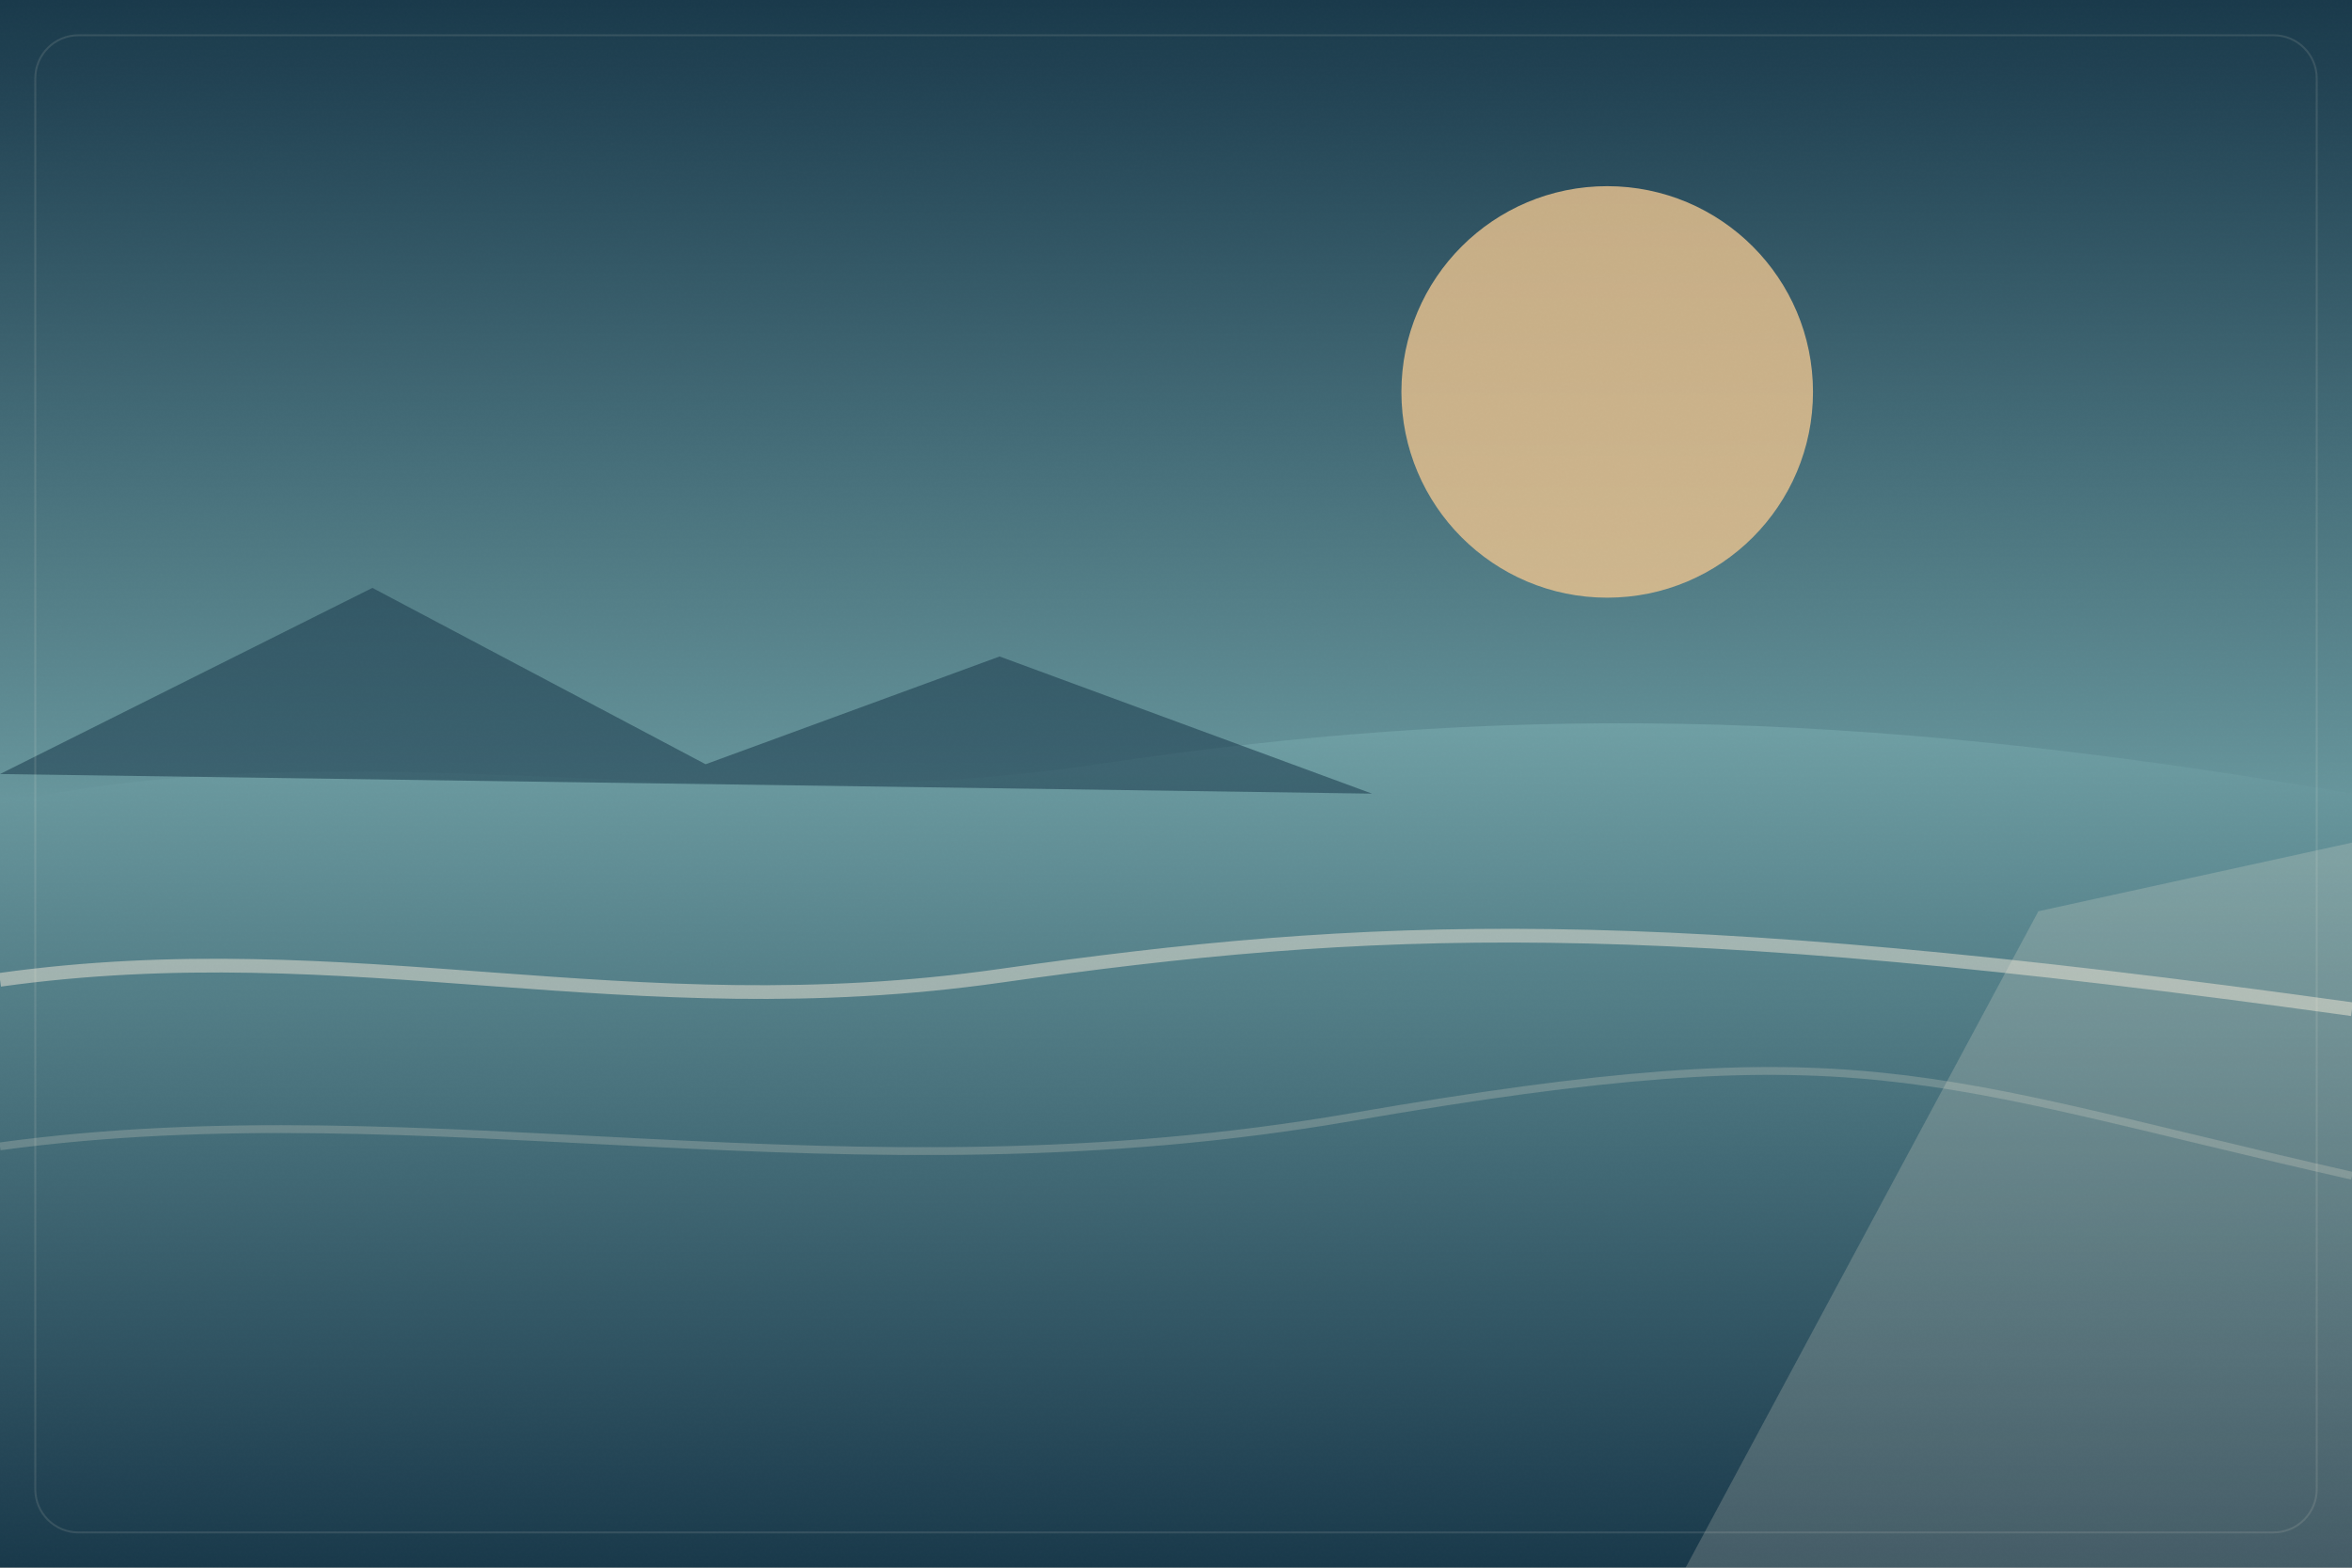
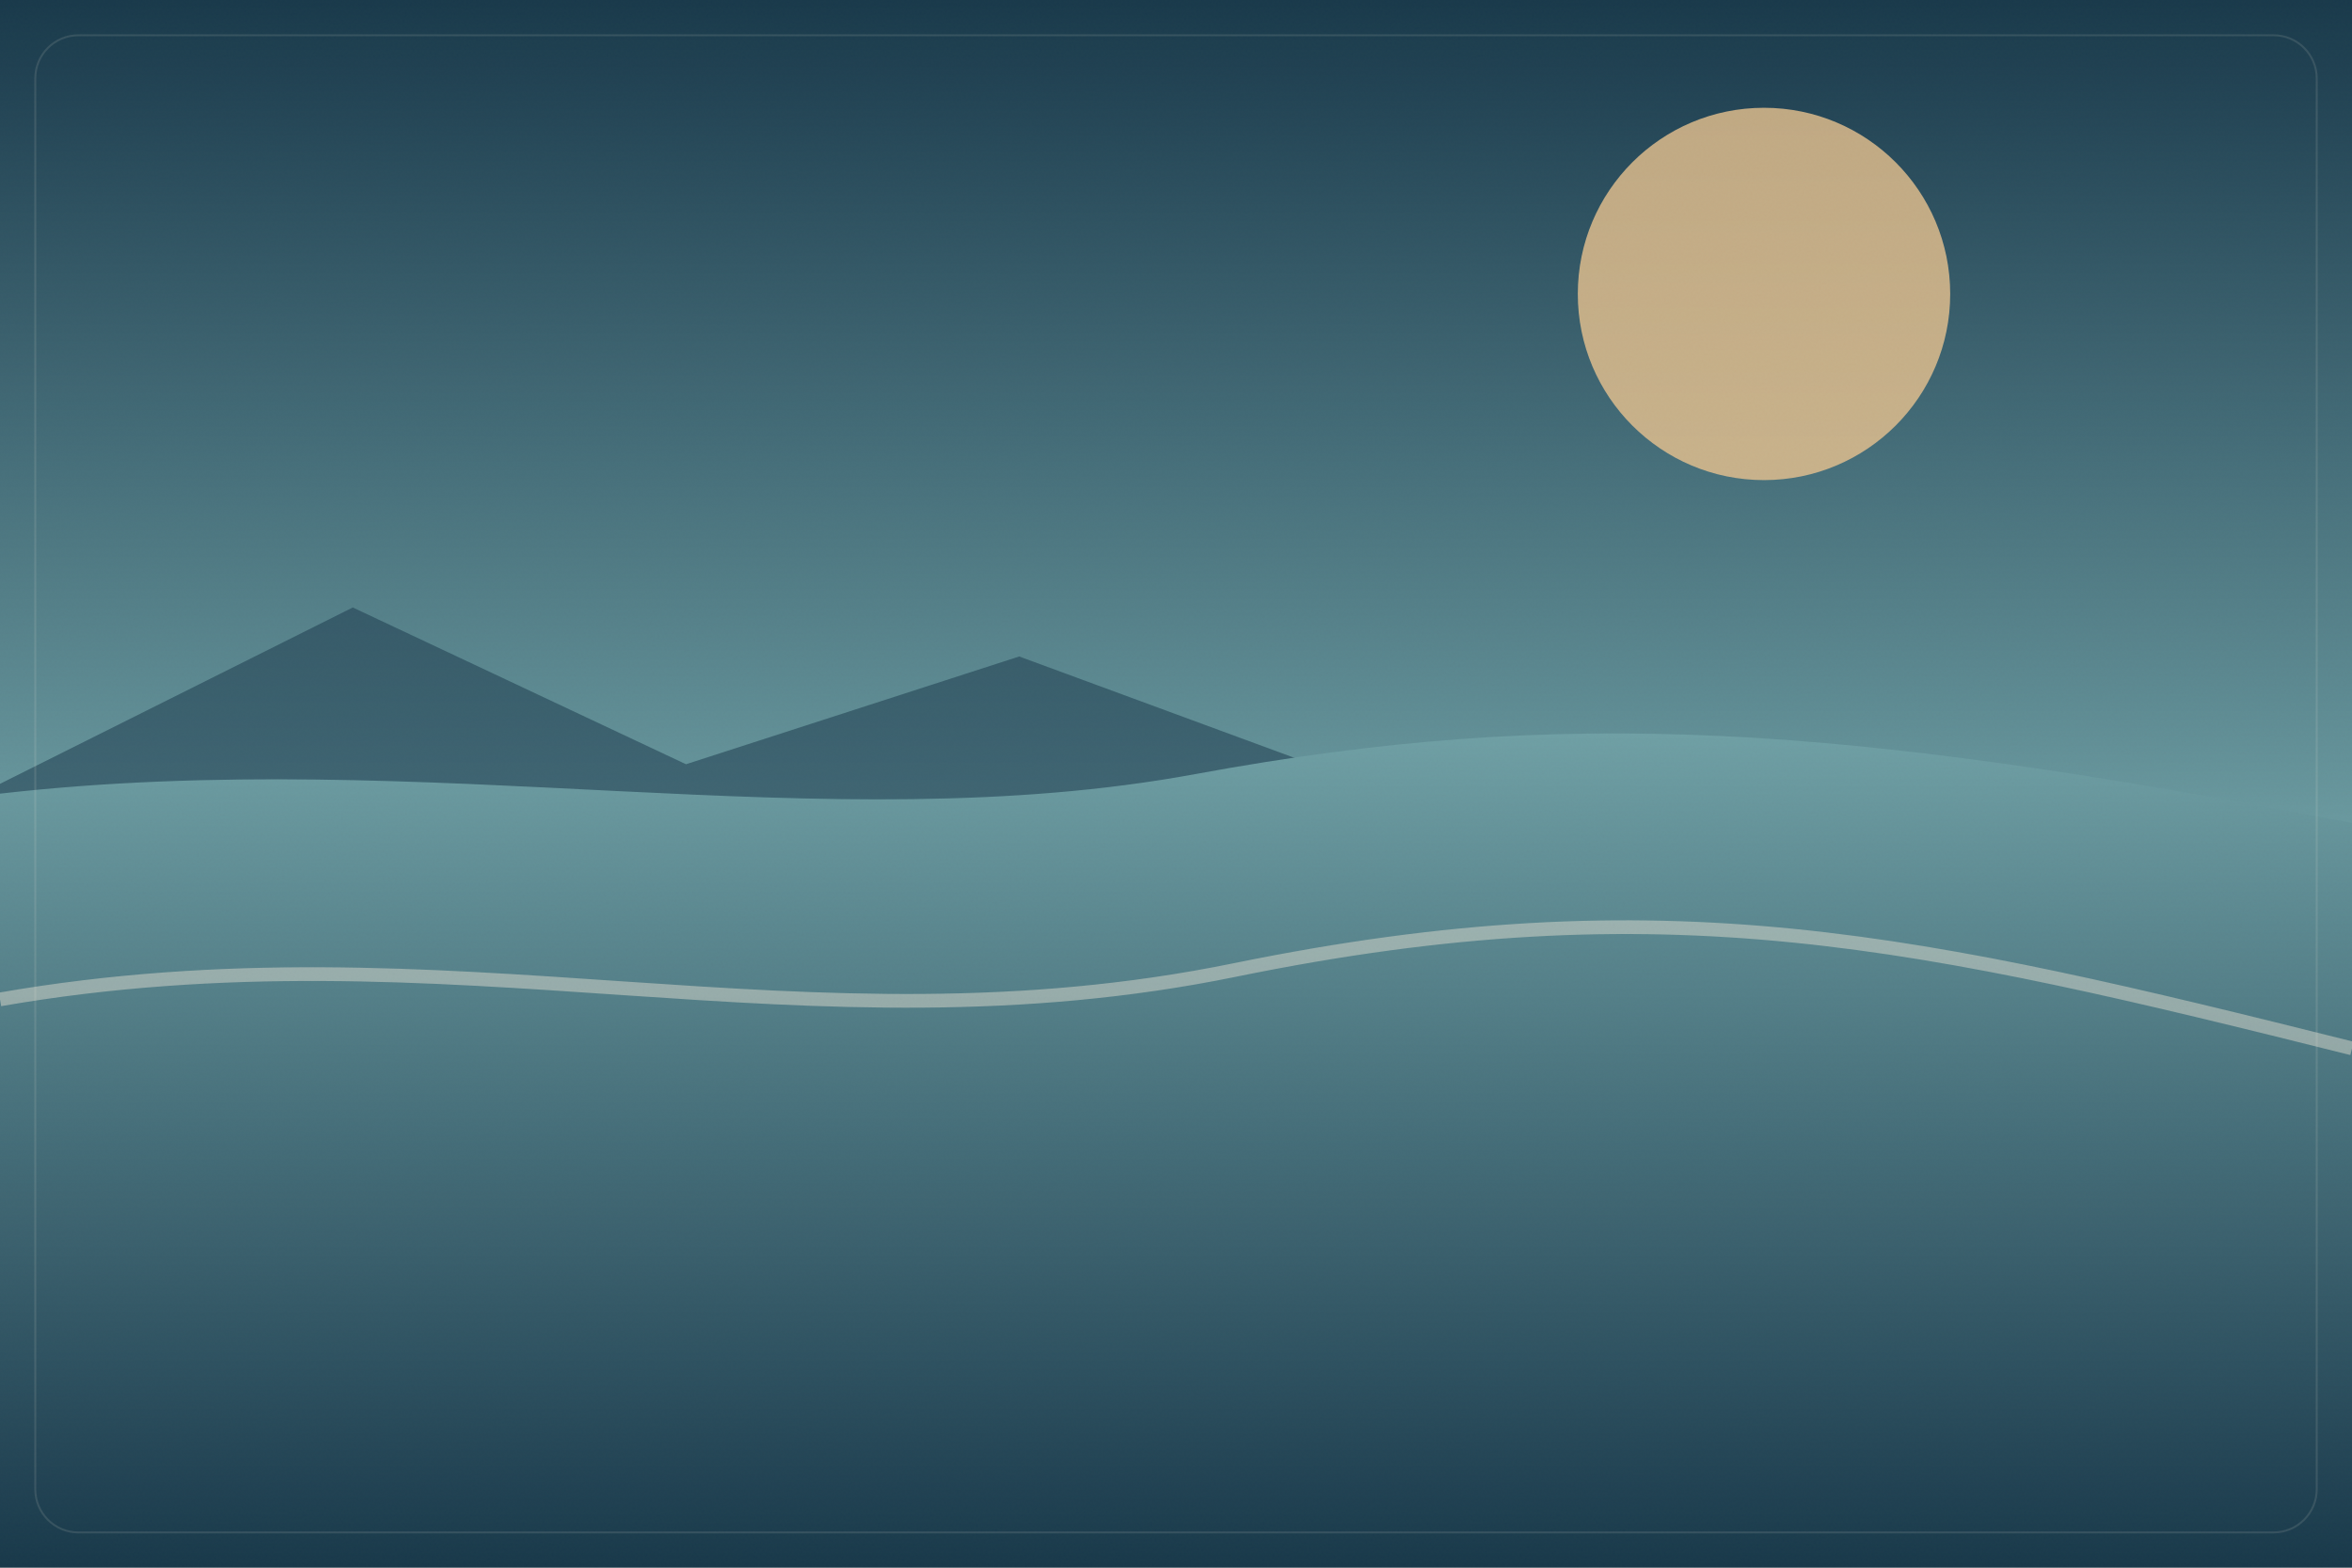
<svg xmlns="http://www.w3.org/2000/svg" viewBox="0 0 1200 800" role="img" aria-label="夕暮れの湖と山の景色">
  <defs>
-     <linearGradient id="sky5" x1="0" y1="0" x2="0" y2="1">
+     <linearGradient id="s" x1="0" y1="0" x2="0" y2="1">
      <stop stop-color="#18384a" />
      <stop offset=".56" stop-color="#6f9fa4" />
      <stop offset="1" stop-color="#f3ead9" />
    </linearGradient>
-     <linearGradient id="glow5" x1="0" y1="0" x2="1" y2="1">
-       <stop stop-color="#e9c28f" stop-opacity=".95" />
-       <stop offset="1" stop-color="#f3ead9" stop-opacity=".08" />
-     </linearGradient>
-     <linearGradient id="water5" x1="0" y1="0" x2="0" y2="1">
+     <linearGradient id="w" x1="0" y1="0" x2="0" y2="1">
      <stop stop-color="#6f9fa4" />
      <stop offset="1" stop-color="#18384a" />
    </linearGradient>
-     <filter id="soft5">
-       <feGaussianBlur stdDeviation="12" />
-     </filter>
-     <filter id="grain5" x="-10%" y="-10%" width="120%" height="120%">
+     <filter id="g">
      <feTurbulence type="fractalNoise" baseFrequency=".8" numOctaves="2" seed="5" />
-       <feColorMatrix type="saturate" values="0" />
      <feComponentTransfer>
        <feFuncA type="table" tableValues="0 .035" />
      </feComponentTransfer>
    </filter>
  </defs>
-   <rect width="1200" height="800" fill="url(#sky5)" />
-   <circle cx="820" cy="200" r="105" fill="#e9c28f" opacity=".82" />
-   <path d="M0 410 C190 370 360 420 560 390 S940 360 1200 405 V800 H0Z" fill="url(#water5)" />
-   <path d="M0 500 C180 475 320 525 510 498 S840 465 1200 515" fill="none" stroke="#f3ead9" stroke-opacity=".48" stroke-width="7" />
-   <path d="M0 585 C220 555 430 615 690 570 S980 550 1200 600" fill="none" stroke="#f3ead9" stroke-opacity=".22" stroke-width="4" />
-   <path d="M0 395 L190 300 360 390 510 335 700 405 Z" fill="#18384a" opacity=".55" />
-   <path d="M860 800 L1040 465 1200 430 1200 800Z" fill="#f3ead9" opacity=".2" />
-   <rect width="1200" height="800" filter="url(#grain5)" opacity=".45" />
+   <rect width="1200" height="800" fill="url(#s)" />
+   <circle cx="900" cy="150" r="95" fill="#e9c28f" opacity=".8" />
+   <path d="M0 400L180 310 350 390 520 335 710 405V520H0Z" fill="#18384a" opacity=".52" />
+   <path d="M0 405C220 380 420 430 610 395S940 370 1200 420V800H0Z" fill="url(#w)" />
+   <path d="M0 510C230 470 410 540 630 495S980 480 1200 535" fill="none" stroke="#f3ead9" stroke-opacity=".42" stroke-width="7" />
+   <rect width="1200" height="800" filter="url(#g)" opacity=".4" />
  <rect x="18" y="18" width="1164" height="764" rx="22" fill="none" stroke="#f3ead9" stroke-opacity=".12" />
</svg>
